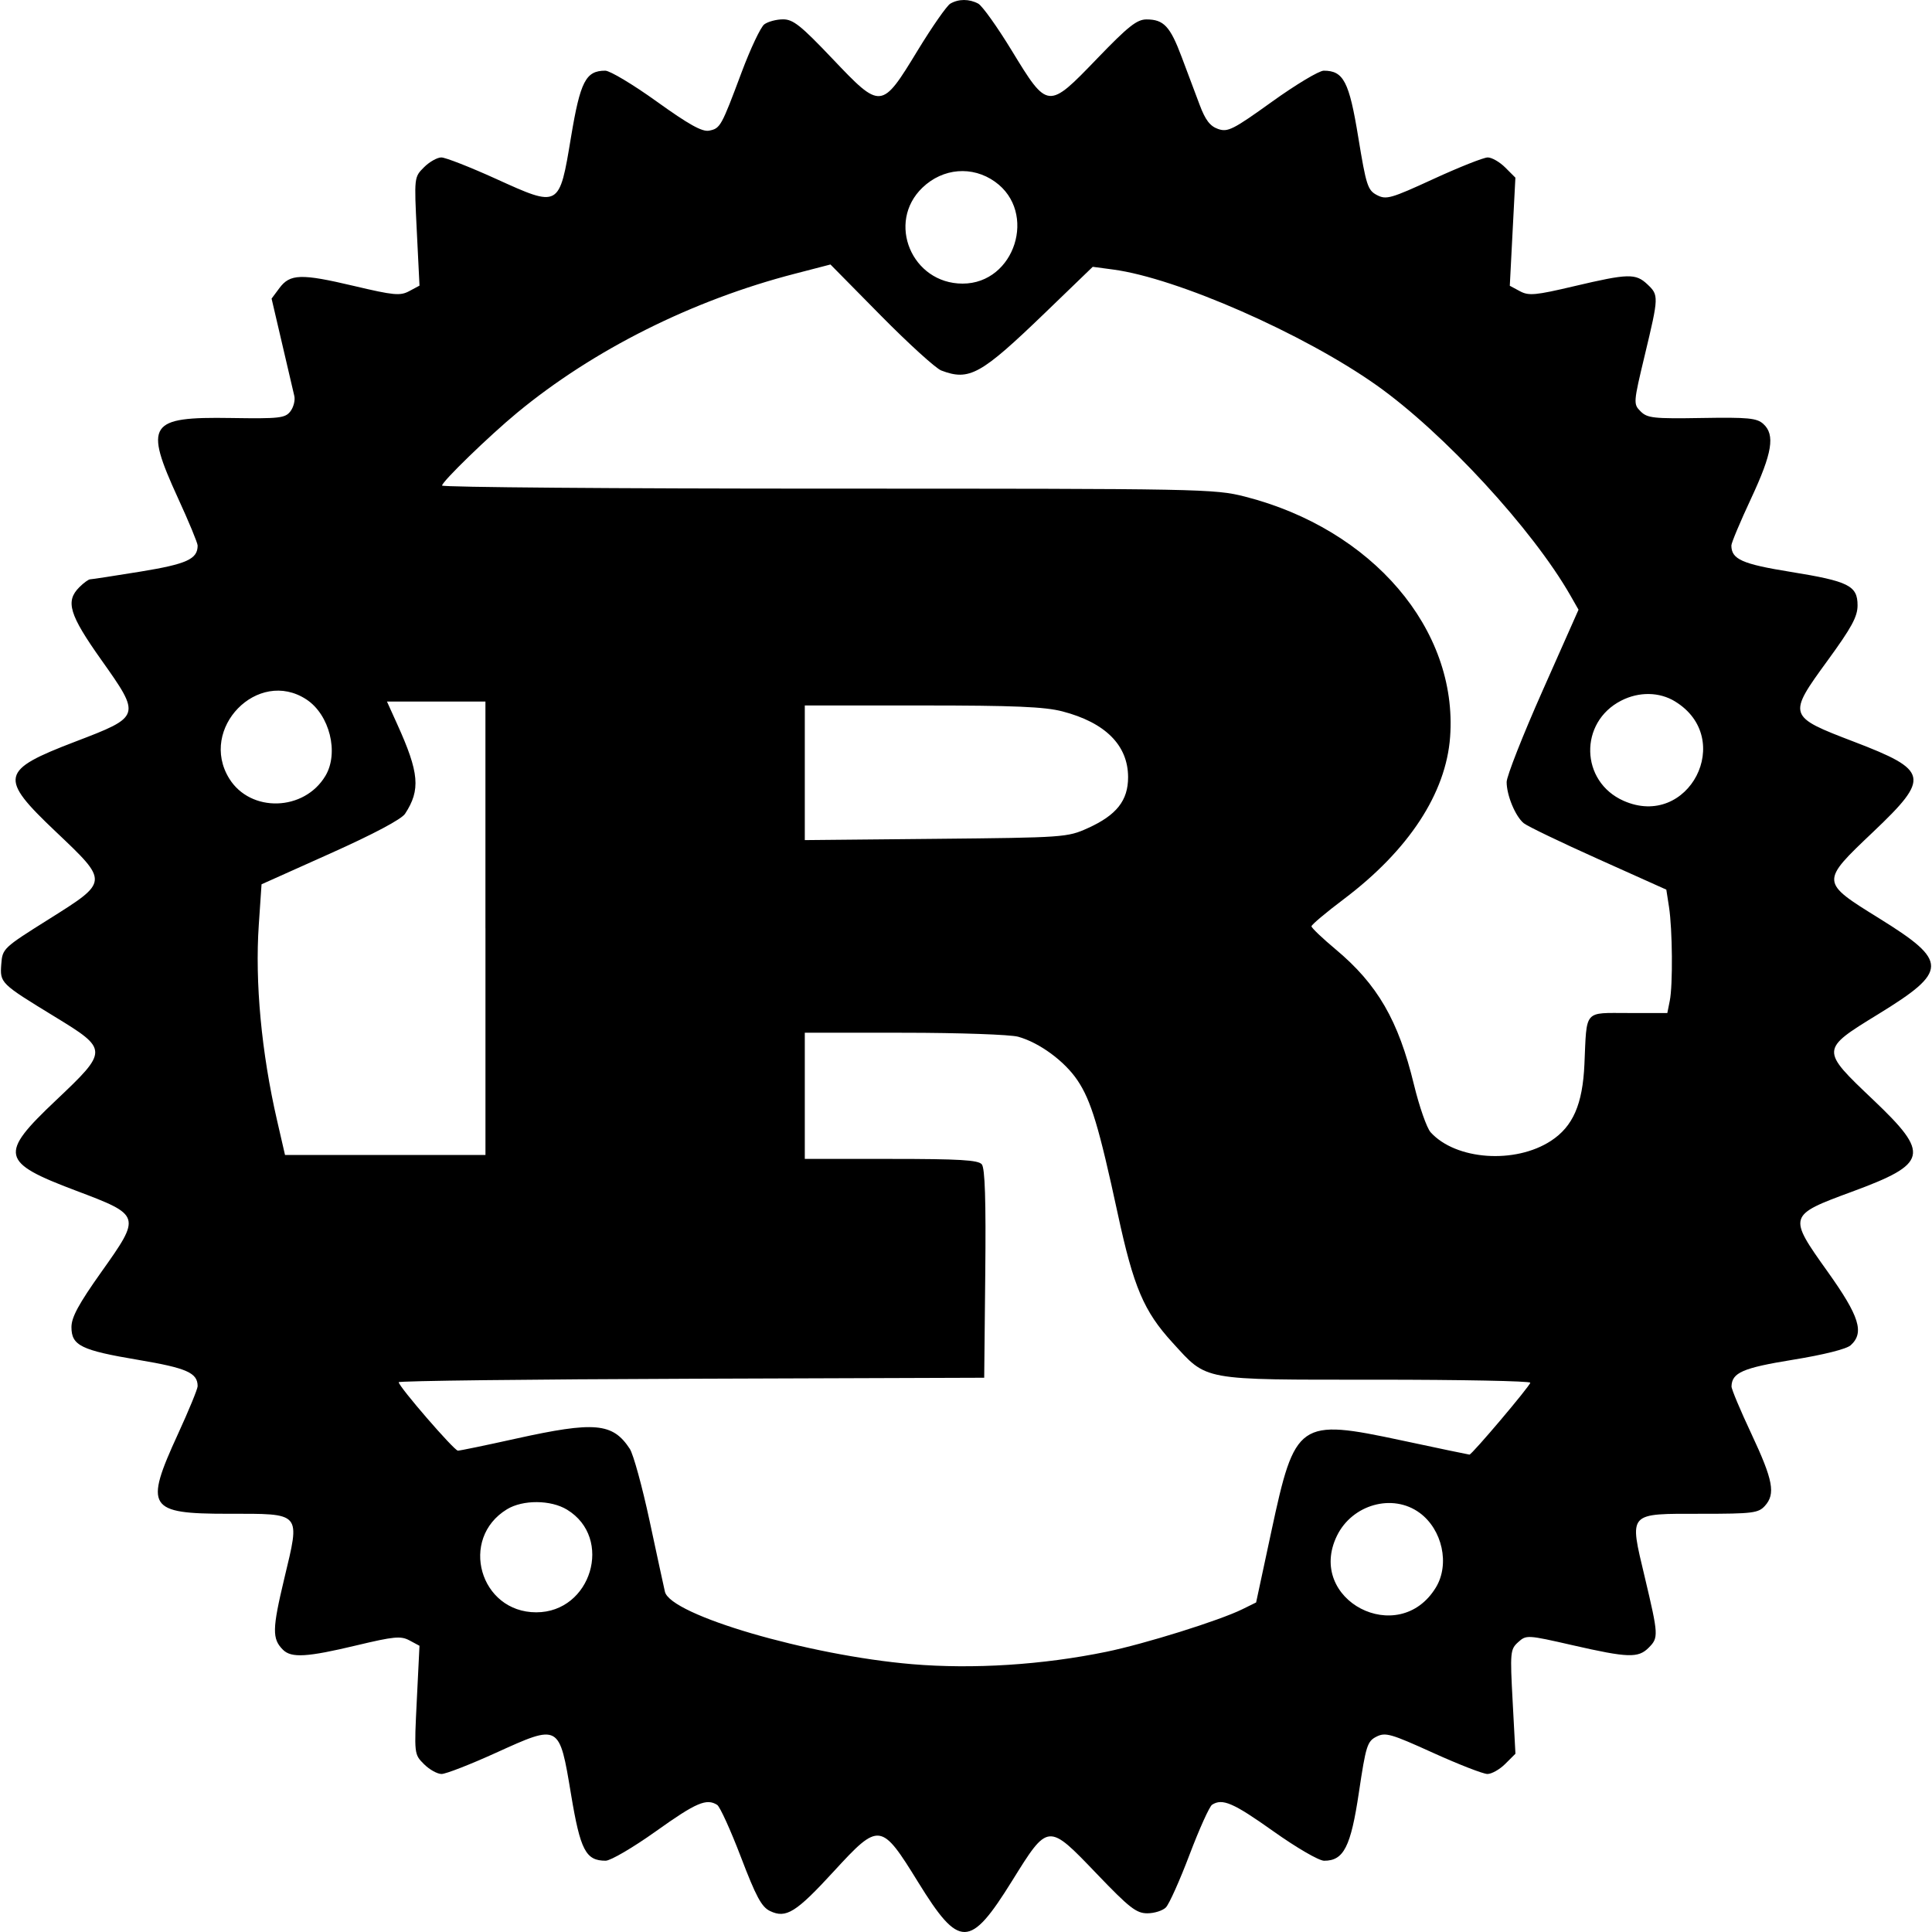
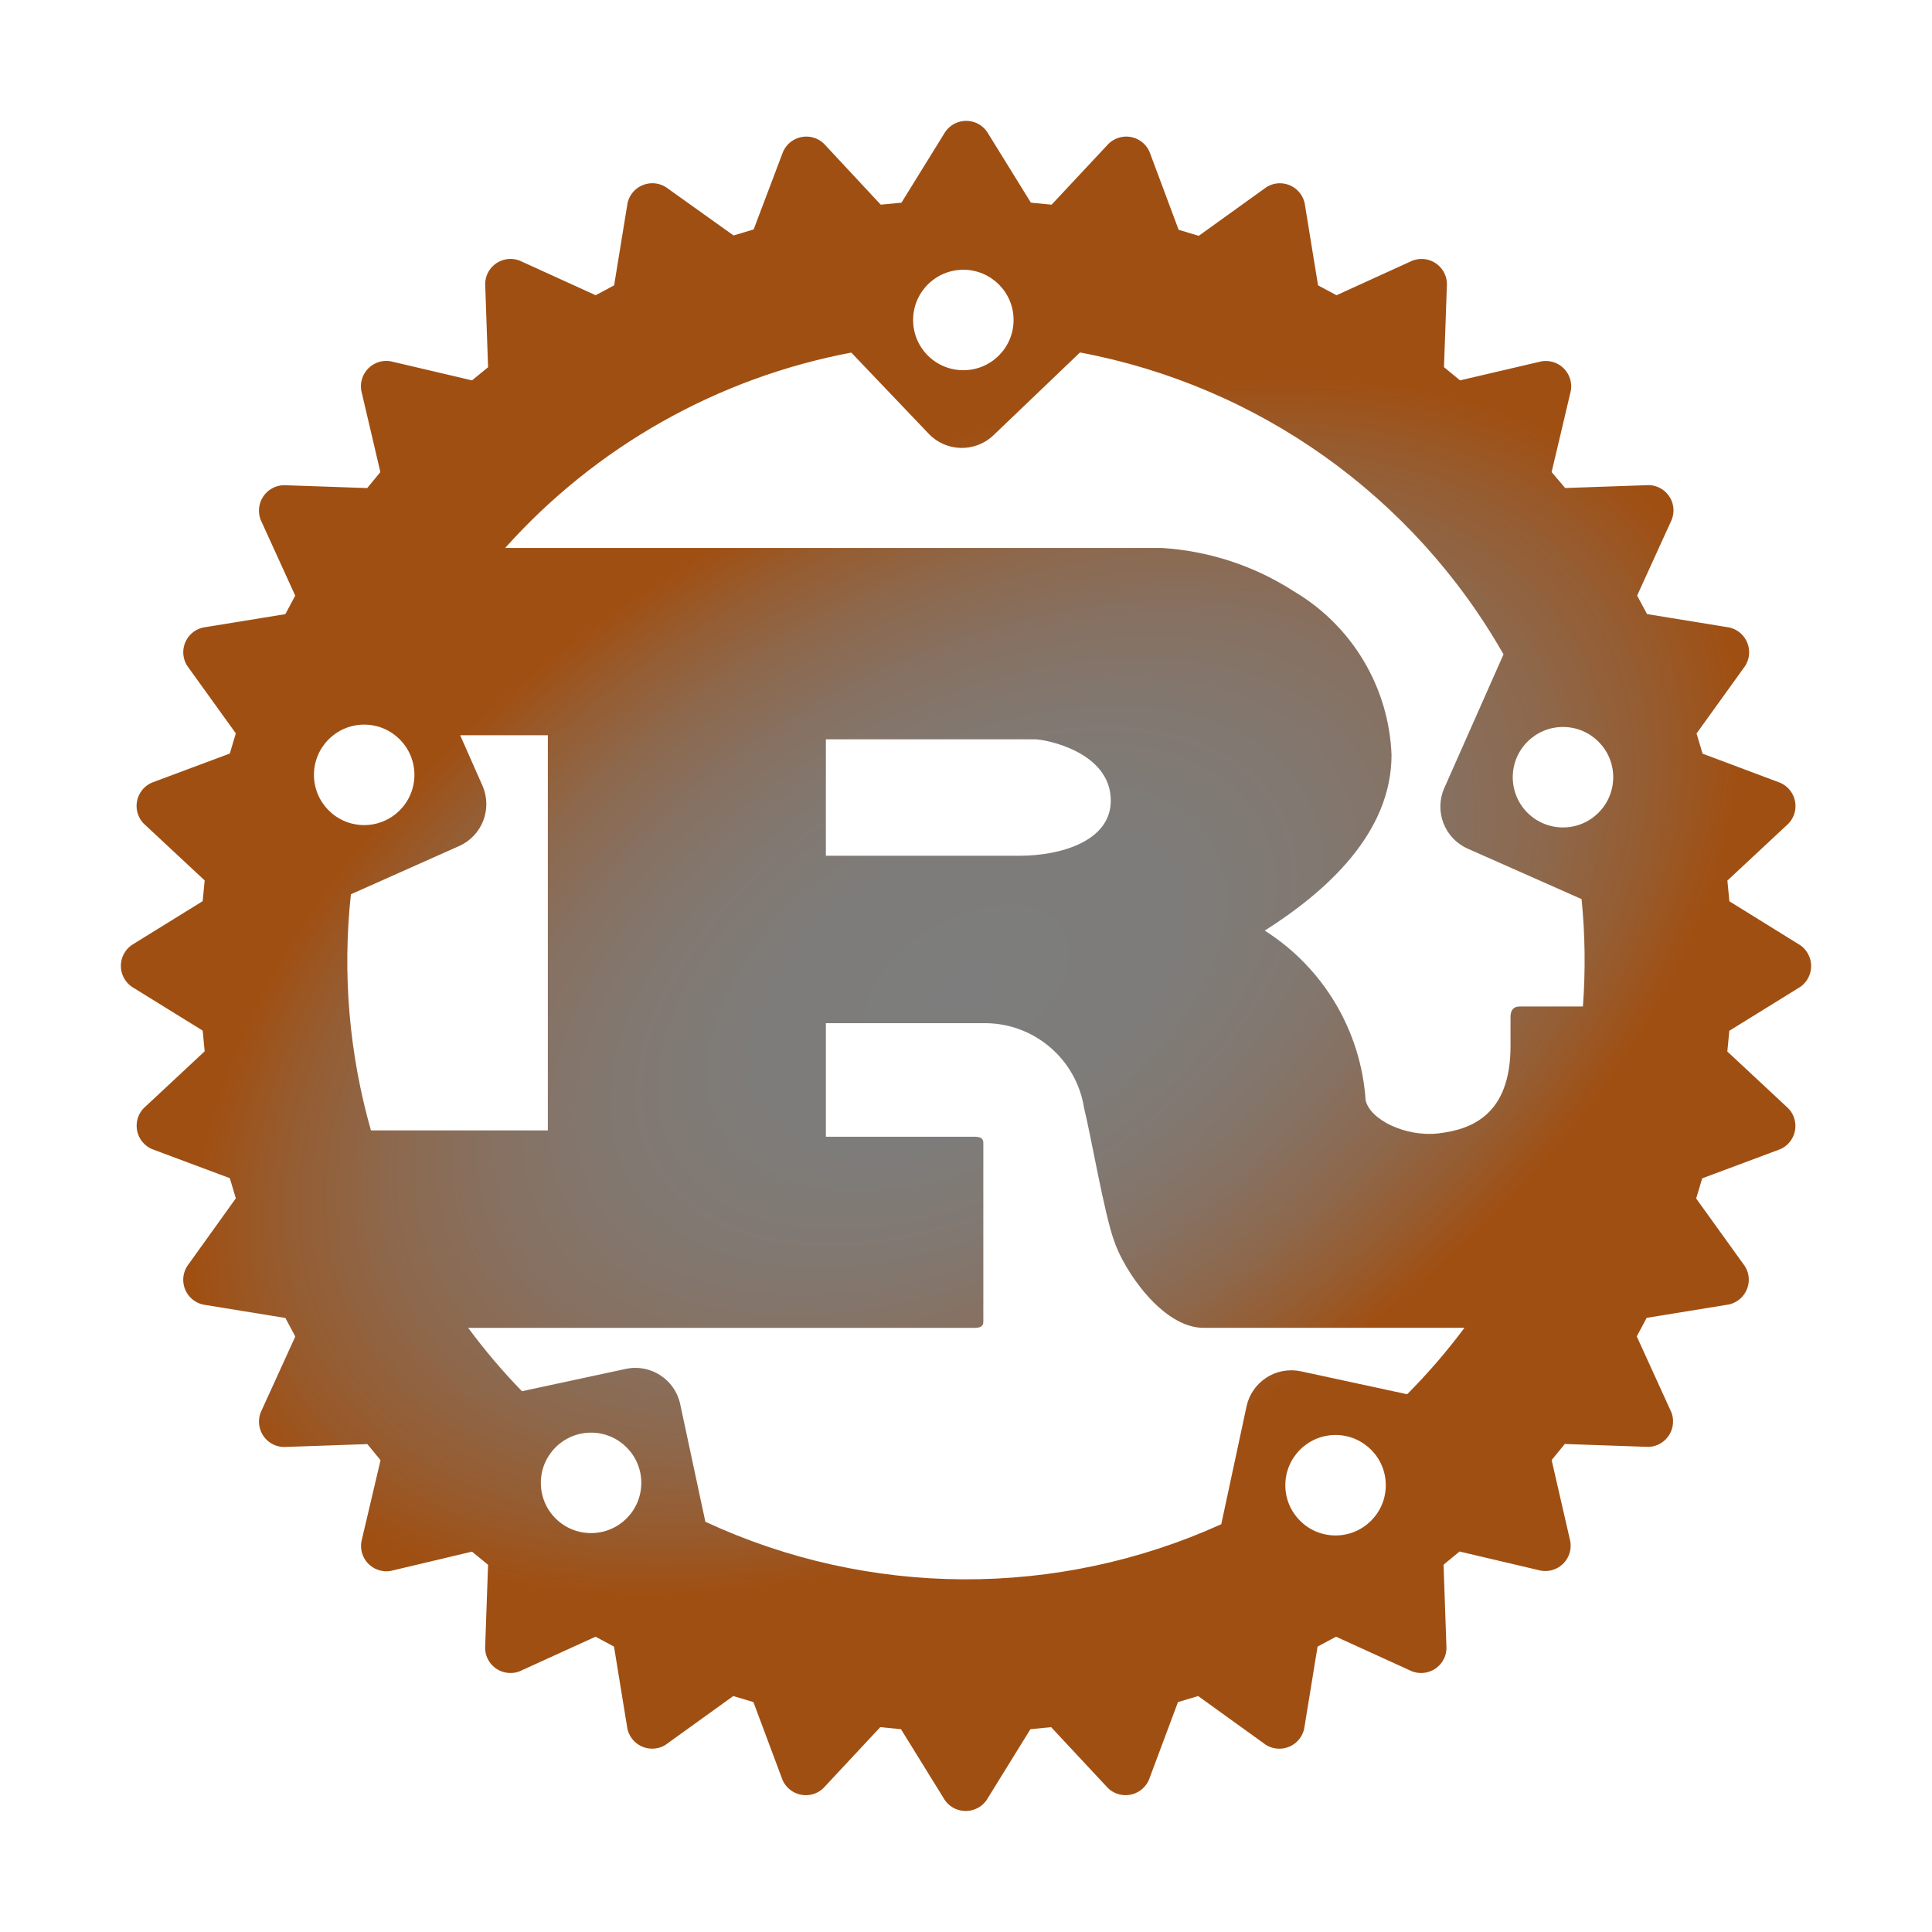
- <svg xmlns="http://www.w3.org/2000/svg" viewBox="0 0 128 128">
-   <path d="M62.96.242c-.232.135-1.203 1.528-2.16 3.097-2.4 3.94-2.426 3.942-5.65.55-2.098-2.208-2.605-2.612-3.28-2.607-.44.002-.995.152-1.235.332-.24.18-.916 1.612-1.504 3.183-1.346 3.6-1.41 3.715-2.156 3.86-.46.086-1.343-.407-3.463-1.929-1.565-1.125-3.1-2.045-3.411-2.045-1.291 0-1.655.706-2.27 4.4-.78 4.697-.754 4.681-4.988 2.758-1.71-.776-3.33-1.41-3.603-1.41-.274 0-.792.293-1.15.652-.652.652-.653.655-.475 4.246l.178 3.595-.68.364c-.602.322-1.017.283-3.684-.348-3.48-.822-4.216-.8-4.92.15l-.516.693.692 2.964c.38 1.63.745 3.2.814 3.487.067.287-.05.746-.26 1.02-.348.448-.717.49-3.94.44-5.452-.086-5.761.382-3.51 5.3.718 1.56 1.305 2.98 1.305 3.15 0 .898-.717 1.224-3.794 1.727-1.722.28-3.218.51-3.326.51-.107 0-.43.235-.717.522-.937.936-.671 1.816 1.453 4.814 2.646 3.735 2.642 3.75-1.73 5.421-4.971 1.902-5.072 2.37-1.287 5.96 3.525 3.344 3.53 3.295-.461 5.804C.208 62.8.162 62.846.085 63.876c-.093 1.253-.071 1.275 3.538 3.48 3.57 2.18 3.57 2.246.067 5.56C-.078 76.48.038 77 5.013 78.877c4.347 1.64 4.353 1.66 1.702 5.394-1.502 2.117-1.981 3-1.981 3.653 0 1.223.637 1.535 4.44 2.174 3.206.54 3.92.857 3.92 1.741 0 .182-.588 1.612-1.307 3.177-2.236 4.87-1.981 5.275 3.31 5.275 4.93 0 4.799-.15 3.737 4.294-.8 3.35-.813 3.992-.088 4.715.554.556 1.6.494 4.87-.289 2.499-.596 2.937-.637 3.516-.328l.66.354-.177 3.594c-.178 3.593-.177 3.595.475 4.248.358.36.884.652 1.165.652.282 0 1.903-.63 3.604-1.404 4.22-1.916 4.194-1.932 4.973 2.75.617 3.711.977 4.4 2.294 4.4.327 0 1.83-.88 3.34-1.958 2.654-1.893 3.342-2.19 4.049-1.74.182.115.89 1.67 1.572 3.455 1.003 2.625 1.37 3.31 1.929 3.576 1.062.51 1.72.1 4.218-2.62 3.016-3.286 3.14-3.27 5.602.72 2.72 4.406 3.424 4.396 6.212-.089 2.402-3.864 2.374-3.862 5.621-.47 2.157 2.25 2.616 2.61 3.343 2.61.464 0 1.019-.175 1.23-.388.214-.213.92-1.786 1.568-3.496.649-1.71 1.321-3.2 1.495-3.31.687-.436 1.398-.13 4.048 1.752 1.56 1.108 3.028 1.96 3.377 1.96 1.296 0 1.764-.92 2.302-4.535.46-3.082.554-3.378 1.16-3.685.596-.302.954-.2 3.75 1.07 1.701.77 3.323 1.402 3.604 1.402.282 0 .816-.302 1.184-.672l.672-.67-.184-3.448c-.177-3.29-.16-3.468.364-3.943.54-.488.596-.486 3.615.204 3.656.835 4.338.857 5.025.17.671-.67.664-.818-.254-4.69-1.03-4.346-1.168-4.19 3.78-4.19 3.374 0 3.75-.049 4.18-.523.718-.793.547-1.702-.896-4.779-.729-1.55-1.32-2.96-1.315-3.135.024-.914.743-1.227 4.065-1.767 2.033-.329 3.553-.71 3.829-.96.923-.833.584-1.918-1.523-4.873-2.642-3.703-2.63-3.738 1.599-5.297 5.064-1.866 5.209-2.488 1.419-6.09-3.51-3.335-3.512-3.317.333-5.677 4.648-2.853 4.655-3.496.082-6.335-3.933-2.44-3.93-2.406-.405-5.753 3.78-3.593 3.678-4.063-1.295-5.965-4.388-1.679-4.402-1.72-1.735-5.38 1.588-2.18 1.982-2.903 1.982-3.65 0-1.306-.586-1.598-4.436-2.22-3.216-.52-3.924-.835-3.924-1.75 0-.174.588-1.574 1.307-3.113 1.406-3.013 1.604-4.22.808-4.94-.428-.387-1-.443-4.067-.392-3.208.054-3.618.008-4.063-.439-.486-.488-.48-.557.278-3.725.931-3.88.935-3.975.17-4.694-.777-.73-1.262-.718-4.826.121-2.597.612-3.027.653-3.617.337l-.67-.36.185-3.582.186-3.58-.67-.67c-.369-.37-.891-.67-1.163-.67-.27 0-1.884.64-3.583 1.421-2.838 1.306-3.143 1.393-3.757 1.072-.612-.32-.714-.637-1.237-3.829-.603-3.693-.977-4.412-2.288-4.412-.311 0-1.853.925-3.426 2.055-2.584 1.856-2.93 2.032-3.574 1.807-.533-.186-.843-.59-1.221-1.599-.28-.742-.817-2.172-1.194-3.177-.762-2.028-1.187-2.482-2.328-2.482-.637 0-1.213.458-3.28 2.604-3.25 3.375-3.261 3.374-5.65-.545C66.073 1.78 65.075.382 64.81.24c-.597-.32-1.3-.32-1.85.002m2.96 11.798c2.83 2.014 1.326 6.75-2.144 6.75-3.368 0-5.064-4.057-2.66-6.36 1.358-1.3 3.304-1.459 4.805-.39m-3.558 12.507c1.855.705 2.616.282 6.852-3.8l3.182-3.07 1.347.18c4.225.56 12.627 4.25 17.455 7.666 4.436 3.14 10.332 9.534 12.845 13.93l.537.942-2.38 5.364c-1.31 2.95-2.382 5.673-2.382 6.053 0 .878.576 2.267 1.13 2.726.234.195 2.457 1.265 4.939 2.378l4.51 2.025.178 1.148c.23 1.495.26 5.167.052 6.21l-.163.816h-2.575c-2.987 0-2.756-.267-2.918 3.396-.118 2.656-.76 4.124-2.22 5.075-2.377 1.551-6.304 1.27-7.97-.57-.255-.284-.752-1.705-1.105-3.16-1.03-4.254-2.413-6.64-5.193-8.965-.878-.733-1.595-1.418-1.595-1.522 0-.102.965-.915 2.145-1.803 4.298-3.24 6.77-7.012 7.04-10.747.519-7.126-5.158-13.767-13.602-15.92-2.002-.51-2.857-.526-27.624-.526-14.057 0-25.56-.092-25.56-.204 0-.263 3.125-3.295 4.965-4.816 5.054-4.178 11.618-7.465 18.417-9.22l2.35-.61 3.34 3.387c1.839 1.863 3.64 3.5 4.003 3.637M20.3 46.34c1.539 1.008 2.17 3.54 1.26 5.062-1.405 2.356-4.966 2.455-6.373.178-2.046-3.309 1.895-7.349 5.113-5.24m90.672.13c4.026 2.454.906 8.493-3.404 6.586-2.877-1.273-2.97-5.206-.155-6.64 1.174-.6 2.523-.579 3.56.053M32.163 61.5v15.02h-13.28l-.526-2.285c-1.036-4.5-1.472-9.156-1.211-12.969l.182-2.679 4.565-2.047c2.864-1.283 4.706-2.262 4.943-2.625 1.038-1.584.94-2.715-.518-5.933l-.68-1.502h6.523V61.5M70.39 47.132c2.843.74 4.345 2.245 4.349 4.355.002 1.55-.765 2.52-2.67 3.38-1.348.61-1.562.625-10.063.708l-8.686.084v-8.92h7.782c6.078 0 8.112.086 9.288.393m-2.934 21.554c1.41.392 3.076 1.616 3.93 2.888.898 1.337 1.423 3.076 2.667 8.836 1.05 4.87 1.727 6.46 3.62 8.532 2.345 2.566 1.8 2.466 13.514 2.466 5.61 0 10.198.09 10.198.2 0 .197-3.863 4.764-4.03 4.764-.048 0-2.066-.422-4.484-.939-6.829-1.458-7.075-1.287-8.642 6.032l-1.008 4.702-.91.448c-1.518.75-6.453 2.292-9.01 2.82-4.228.87-8.828 1.162-12.871.821-6.893-.585-16.02-3.259-16.377-4.8-.075-.327-.535-2.443-1.018-4.704-.485-2.26-1.074-4.404-1.31-4.764-1.13-1.724-2.318-1.83-7.547-.674-1.98.44-3.708.796-3.84.796-.248 0-3.923-4.249-3.923-4.535 0-.09 8.728-.194 19.396-.23l19.395-.066.07-6.89c.05-4.865-.018-6.997-.23-7.25-.234-.284-1.485-.358-6.011-.358H53.32v-8.36l6.597.001c3.626.002 7.02.12 7.539.264M37.57 100.02c3.084 1.88 1.605 6.804-2.043 6.8-3.74 0-5.127-4.88-1.94-6.826 1.055-.643 2.908-.63 3.983.026m56.48.206c1.512 1.108 2.015 3.413 1.079 4.95-2.46 4.034-8.612.827-6.557-3.419 1.01-2.085 3.695-2.837 5.478-1.53" />
+ <svg xmlns="http://www.w3.org/2000/svg" width="800px" height="800px" viewBox="0 0 32 32">
+   <defs>
+     <radialGradient id="a" cx="-492.035" cy="-883.37" r="13.998" gradientTransform="matrix(0.866, -0.5, -0.3, -0.52, 177.106, -689.033)" gradientUnits="userSpaceOnUse">
+       <stop offset="0" stop-color="#7d7d7d" />
+       <stop offset="0.267" stop-color="#7e7c7a" />
+       <stop offset="0.45" stop-color="#817871" />
+       <stop offset="0.608" stop-color="#867162" />
+       <stop offset="0.753" stop-color="#8d684c" />
+       <stop offset="0.886" stop-color="#965c30" />
+       <stop offset="1" stop-color="#a04f12" />
+     </radialGradient>
+   </defs>
+   <path d="M15.124,5.3a.832.832,0,1,1,.832.832h0a.831.831,0,0,1-.832-.832M5.2,12.834a.832.832,0,1,1,.832.832h0a.832.832,0,0,1-.832-.832m19.856.039a.832.832,0,1,1,.832.832.831.831,0,0,1-.832-.832h0M7.605,14.013a.76.76,0,0,0,.386-1l-.369-.835H9.074v6.545H6.144a10.247,10.247,0,0,1-.332-3.911Zm6.074.161V12.245h3.458c.179,0,1.261.206,1.261,1.016,0,.672-.83.913-1.513.913ZM8.958,24.561a.832.832,0,1,1,.832.832.831.831,0,0,1-.832-.832h0m12.331.039a.832.832,0,1,1,.832.832.832.832,0,0,1-.832-.832h0m.257-1.887a.758.758,0,0,0-.9.584l-.418,1.949a10.249,10.249,0,0,1-8.545-.041l-.417-1.949a.759.759,0,0,0-.9-.583h0l-1.721.37a10.233,10.233,0,0,1-.89-1.049h8.374c.095,0,.158-.017.158-.1V18.928c0-.086-.063-.1-.158-.1h-2.45V16.947h2.649a1.665,1.665,0,0,1,1.629,1.412c.105.413.336,1.757.494,2.187.157.483.8,1.447,1.482,1.447h4.323a10.243,10.243,0,0,1-.949,1.1Zm4.65-7.821a10.261,10.261,0,0,1,.022,1.779H25.167c-.105,0-.148.069-.148.172v.483c0,1.136-.641,1.384-1.2,1.447-.535.06-1.128-.224-1.2-.551a3.616,3.616,0,0,0-1.671-2.808c1.03-.654,2.1-1.619,2.1-2.911A3.292,3.292,0,0,0,21.44,9.8a4.559,4.559,0,0,0-2.2-.724H8.367A10.246,10.246,0,0,1,14.1,5.84l1.282,1.344a.758.758,0,0,0,1.072.026h0l1.434-1.372a10.248,10.248,0,0,1,7.015,5l-.982,2.217a.761.761,0,0,0,.386,1Zm2.448.036-.033-.343,1.011-.943a.42.42,0,0,0-.013-.595.428.428,0,0,0-.121-.081L28.2,12.483l-.1-.334.806-1.12a.422.422,0,0,0-.13-.581.43.43,0,0,0-.133-.055l-1.363-.222-.164-.306.573-1.257a.419.419,0,0,0-.236-.544.426.426,0,0,0-.146-.029l-1.383.048L25.7,7.819l.318-1.347a.421.421,0,0,0-.343-.487.435.435,0,0,0-.144,0L24.183,6.3l-.266-.219L23.966,4.7a.421.421,0,0,0-.431-.411.426.426,0,0,0-.141.028l-1.257.573-.306-.164-.222-1.363a.421.421,0,0,0-.5-.318.43.43,0,0,0-.133.055l-1.121.806-.333-.1-.483-1.293a.421.421,0,0,0-.555-.215.442.442,0,0,0-.12.08L17.418,3.39l-.343-.033L16.347,2.18a.421.421,0,0,0-.688,0l-.728,1.177-.343.033-.943-1.012a.421.421,0,0,0-.595.015.442.442,0,0,0-.08.12L12.483,3.8l-.333.1-1.12-.8a.422.422,0,0,0-.581.13.43.43,0,0,0-.055.133l-.222,1.363-.306.164L8.608,4.317a.421.421,0,0,0-.544.239.444.444,0,0,0-.028.144l.048,1.383L7.818,6.3,6.471,5.984a.421.421,0,0,0-.487.343.435.435,0,0,0,0,.144L6.3,7.819l-.218.265L4.7,8.036a.422.422,0,0,0-.383.573L4.89,9.866l-.164.306-1.363.222a.42.42,0,0,0-.318.5.43.43,0,0,0,.055.133l.806,1.12-.1.334-1.293.483a.421.421,0,0,0-.215.555.414.414,0,0,0,.081.121l1.011.943-.033.343-1.177.728a.421.421,0,0,0,0,.688l1.177.728.033.343-1.011.943a.421.421,0,0,0,.015.595.436.436,0,0,0,.119.08l1.293.483.1.334L3.1,20.972a.421.421,0,0,0,.131.581.43.43,0,0,0,.133.055l1.363.222.164.307-.573,1.257a.422.422,0,0,0,.24.545.438.438,0,0,0,.143.028l1.383-.048.219.266-.317,1.348a.42.42,0,0,0,.341.486.4.4,0,0,0,.146,0L7.818,25.7l.266.218L8.035,27.3a.419.419,0,0,0,.429.41.413.413,0,0,0,.143-.028l1.257-.573.306.164.222,1.362a.421.421,0,0,0,.5.319.407.407,0,0,0,.133-.055l1.12-.807.334.1.483,1.292a.422.422,0,0,0,.556.214.436.436,0,0,0,.119-.08l.943-1.011.343.034.728,1.177a.422.422,0,0,0,.588.1.413.413,0,0,0,.1-.1l.728-1.177.343-.034.943,1.011a.421.421,0,0,0,.595-.015.436.436,0,0,0,.08-.119l.483-1.292.334-.1,1.12.807a.421.421,0,0,0,.581-.131.43.43,0,0,0,.055-.133l.222-1.362.306-.164,1.257.573a.421.421,0,0,0,.544-.239.438.438,0,0,0,.028-.143l-.048-1.384.265-.218,1.347.317a.421.421,0,0,0,.487-.34.447.447,0,0,0,0-.146L25.7,24.183l.218-.266,1.383.048a.421.421,0,0,0,.41-.431.4.4,0,0,0-.028-.142l-.573-1.257.164-.307,1.363-.222a.421.421,0,0,0,.319-.5.434.434,0,0,0-.056-.135l-.806-1.12.1-.334,1.293-.483a.42.42,0,0,0,.215-.554.414.414,0,0,0-.081-.121l-1.011-.943.033-.343,1.177-.728a.421.421,0,0,0,0-.688Z" style="fill:url(#a)" />
</svg>
